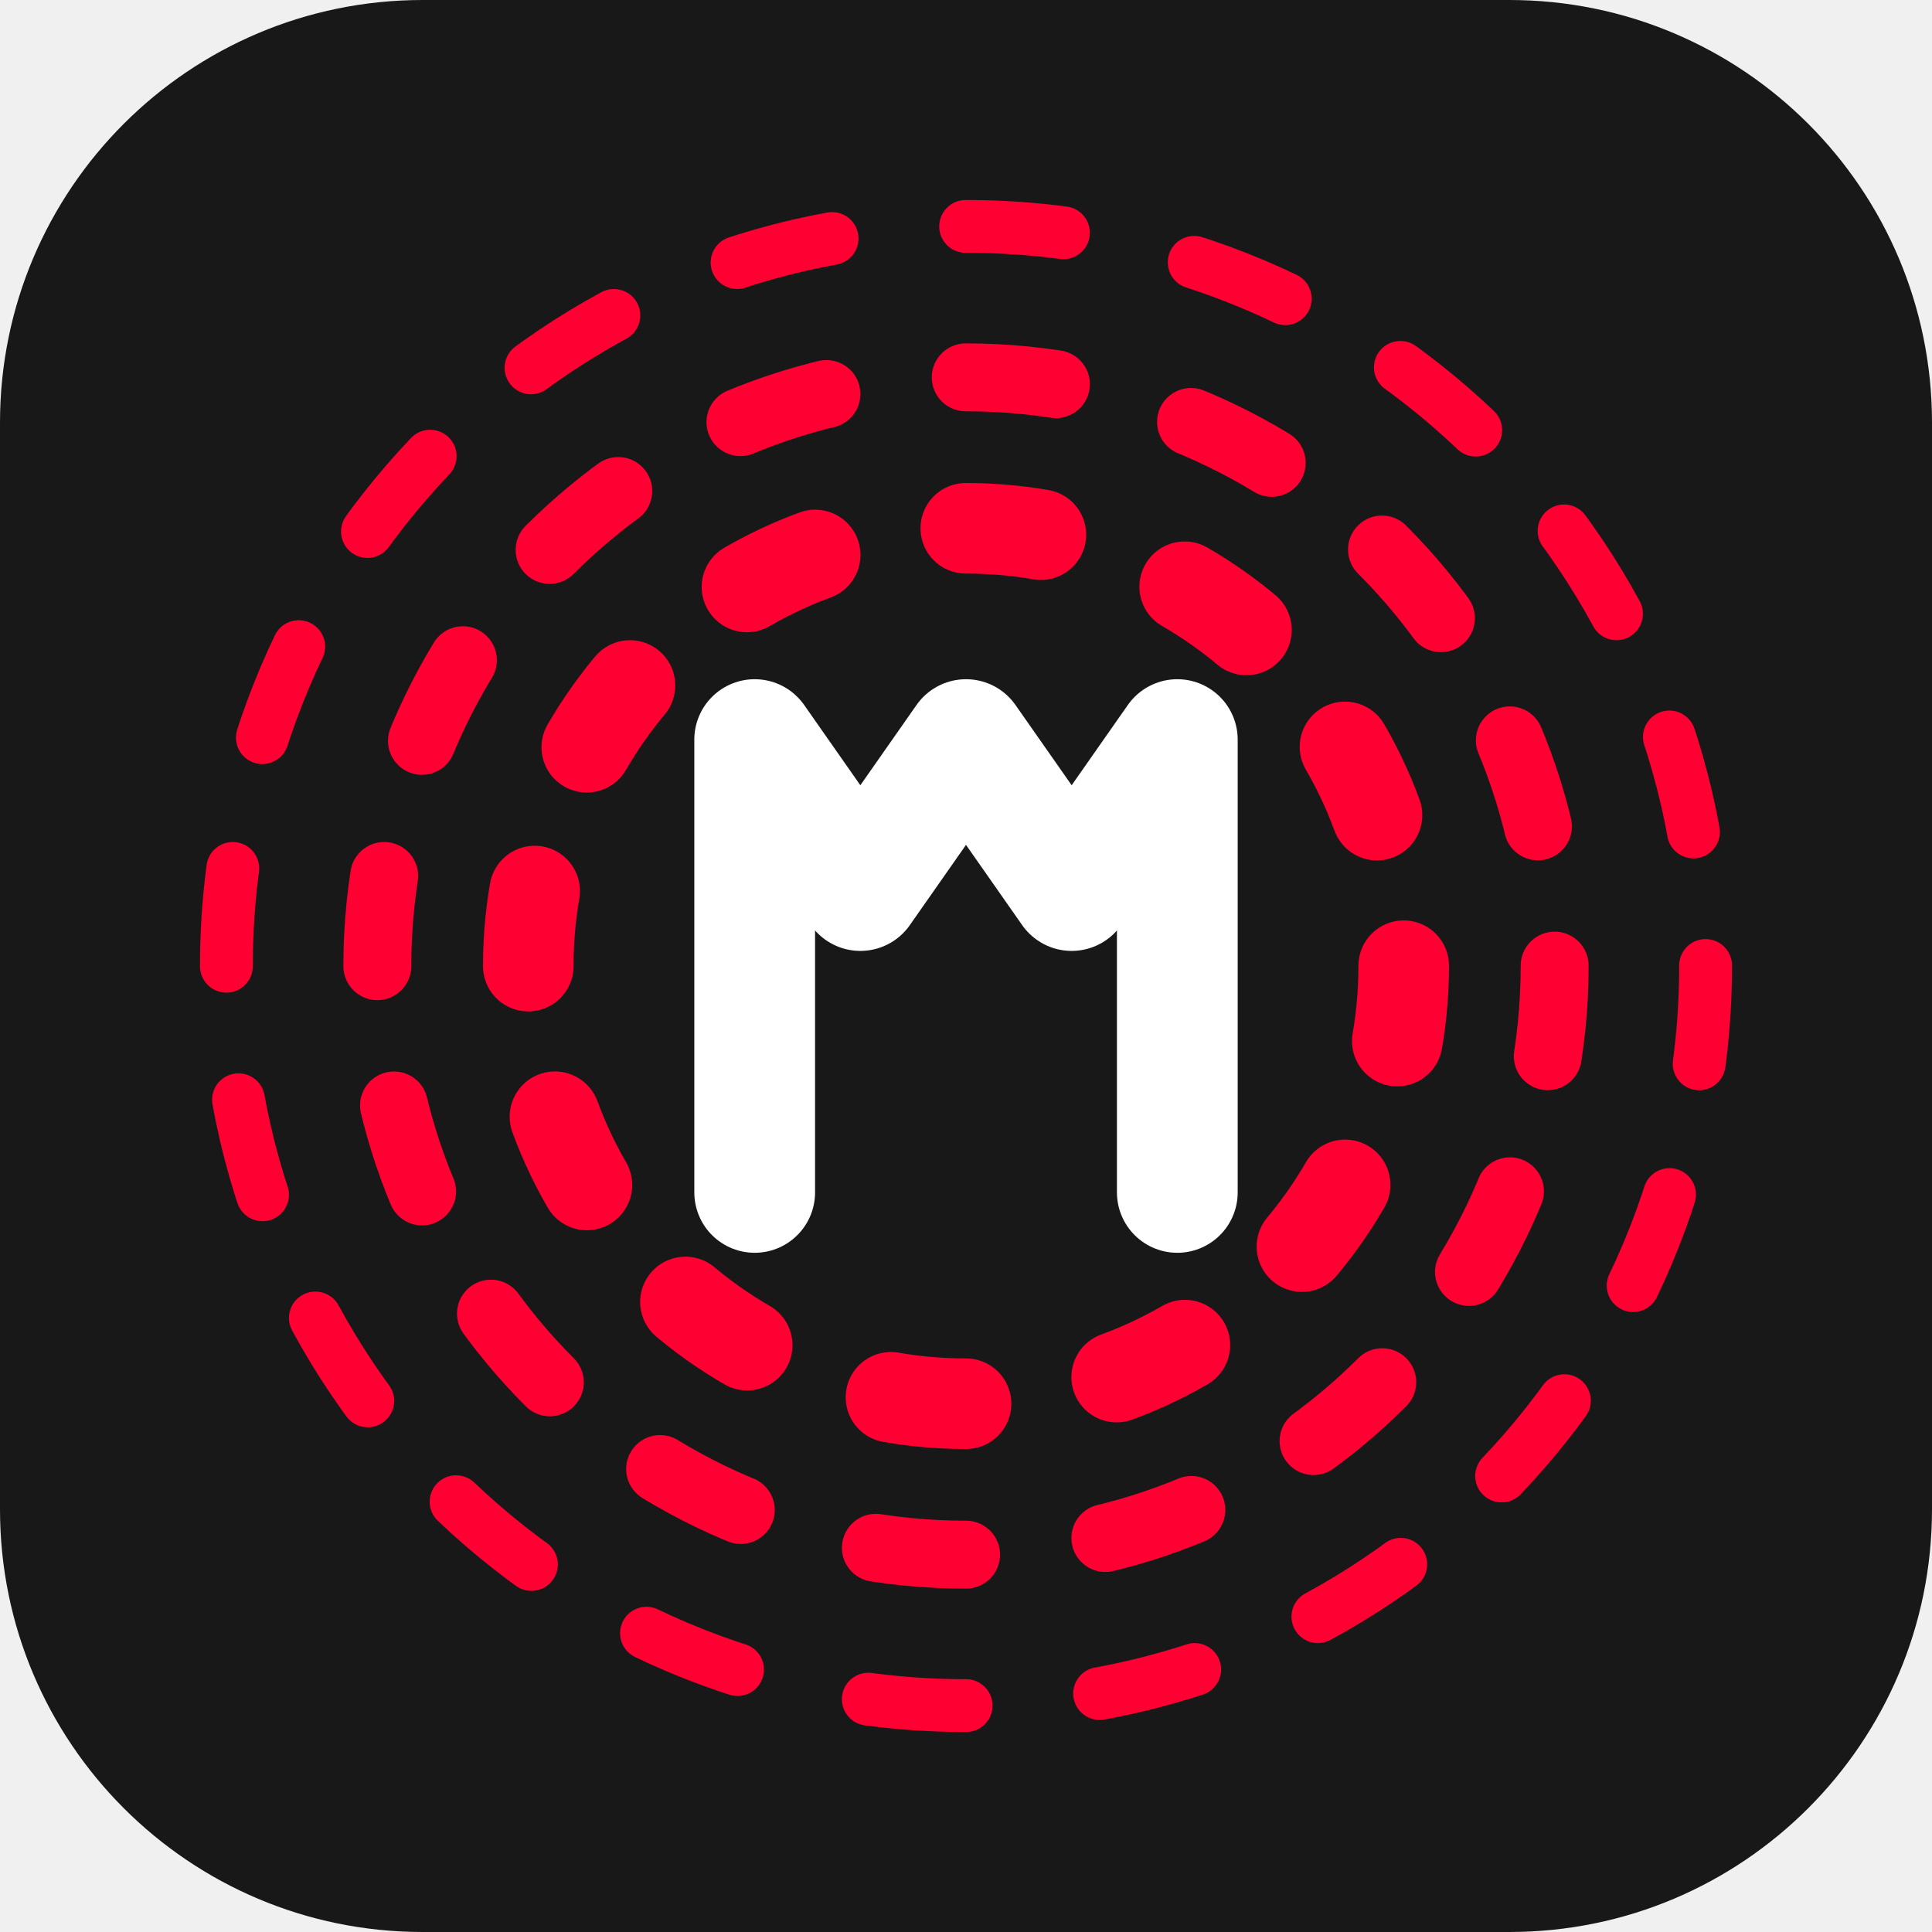
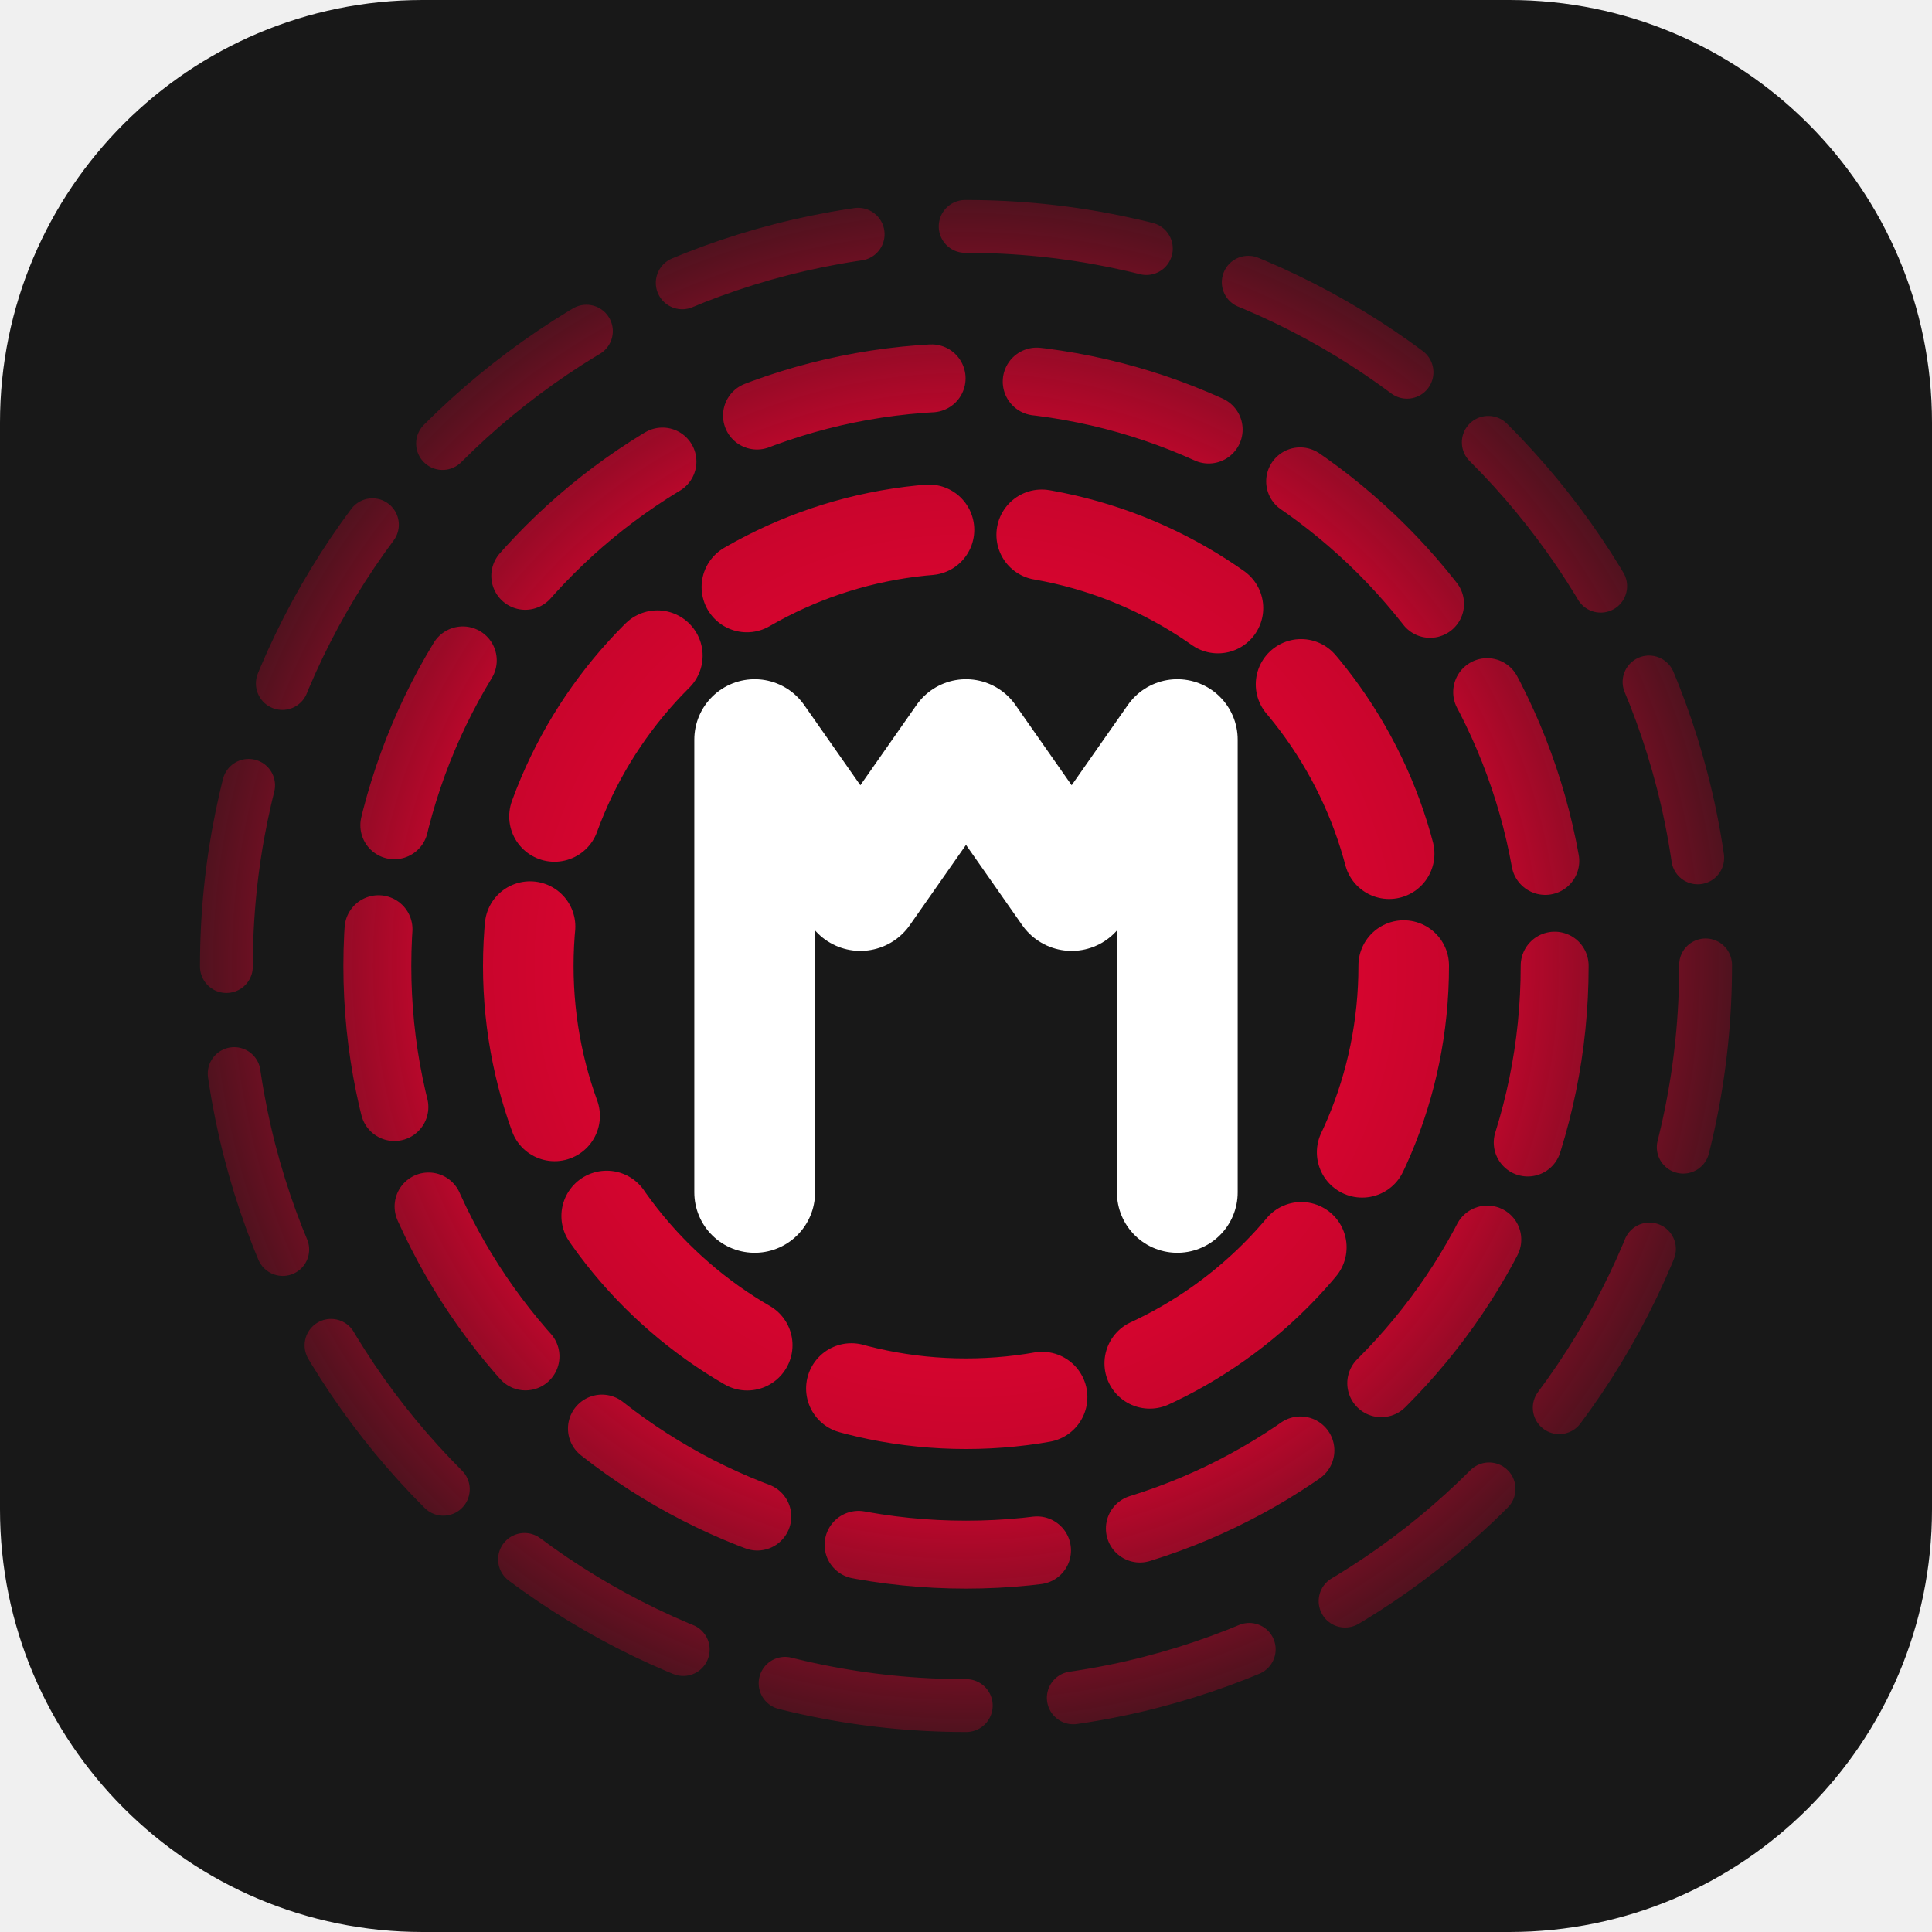
<svg xmlns="http://www.w3.org/2000/svg" width="256" height="256" viewBox="0 0 256 256">
+   <defs>
+     <radialGradient id="ringfade" gradientUnits="userSpaceOnUse" cx="128" cy="128" r="112">
+       <stop offset="0" stop-color="#FF0033" stop-opacity="1" />
+       <stop offset="0.62" stop-color="#FF0033" stop-opacity="0.75" />
+       <stop offset="1" stop-color="#FF0033" stop-opacity="0.08" />
+     </radialGradient>
+   </defs>
  <rect width="256" height="256" rx="56" fill="#181818" />
-   <g fill="none" stroke="#FF0033" stroke-linecap="round">
-     <circle cx="128" cy="128" r="58" stroke-width="12" stroke-dasharray="10 20.369" />
-     <circle cx="128" cy="128" r="78" stroke-width="9" stroke-dasharray="12 18.631" />
-     <circle cx="128" cy="128" r="98" stroke-width="7" stroke-dasharray="13 17.788" />
+   <g fill="none" stroke="url(#ringfade)" stroke-linecap="round">
+     <circle cx="128" cy="128" r="58" stroke-width="12" stroke-dasharray="25.5 14.99" />
+     <circle cx="128" cy="128" r="78" stroke-width="9" stroke-dasharray="23.75 13.95" />
+     <circle cx="128" cy="128" r="98" stroke-width="7" stroke-dasharray="24.25 14.23" />
  </g>
  <polyline points="100,158 100,98 114,118 128,98 142,118 156,98 156,158" fill="none" stroke="#FFFFFF" stroke-width="16" stroke-linecap="round" stroke-linejoin="round" />
</svg>
